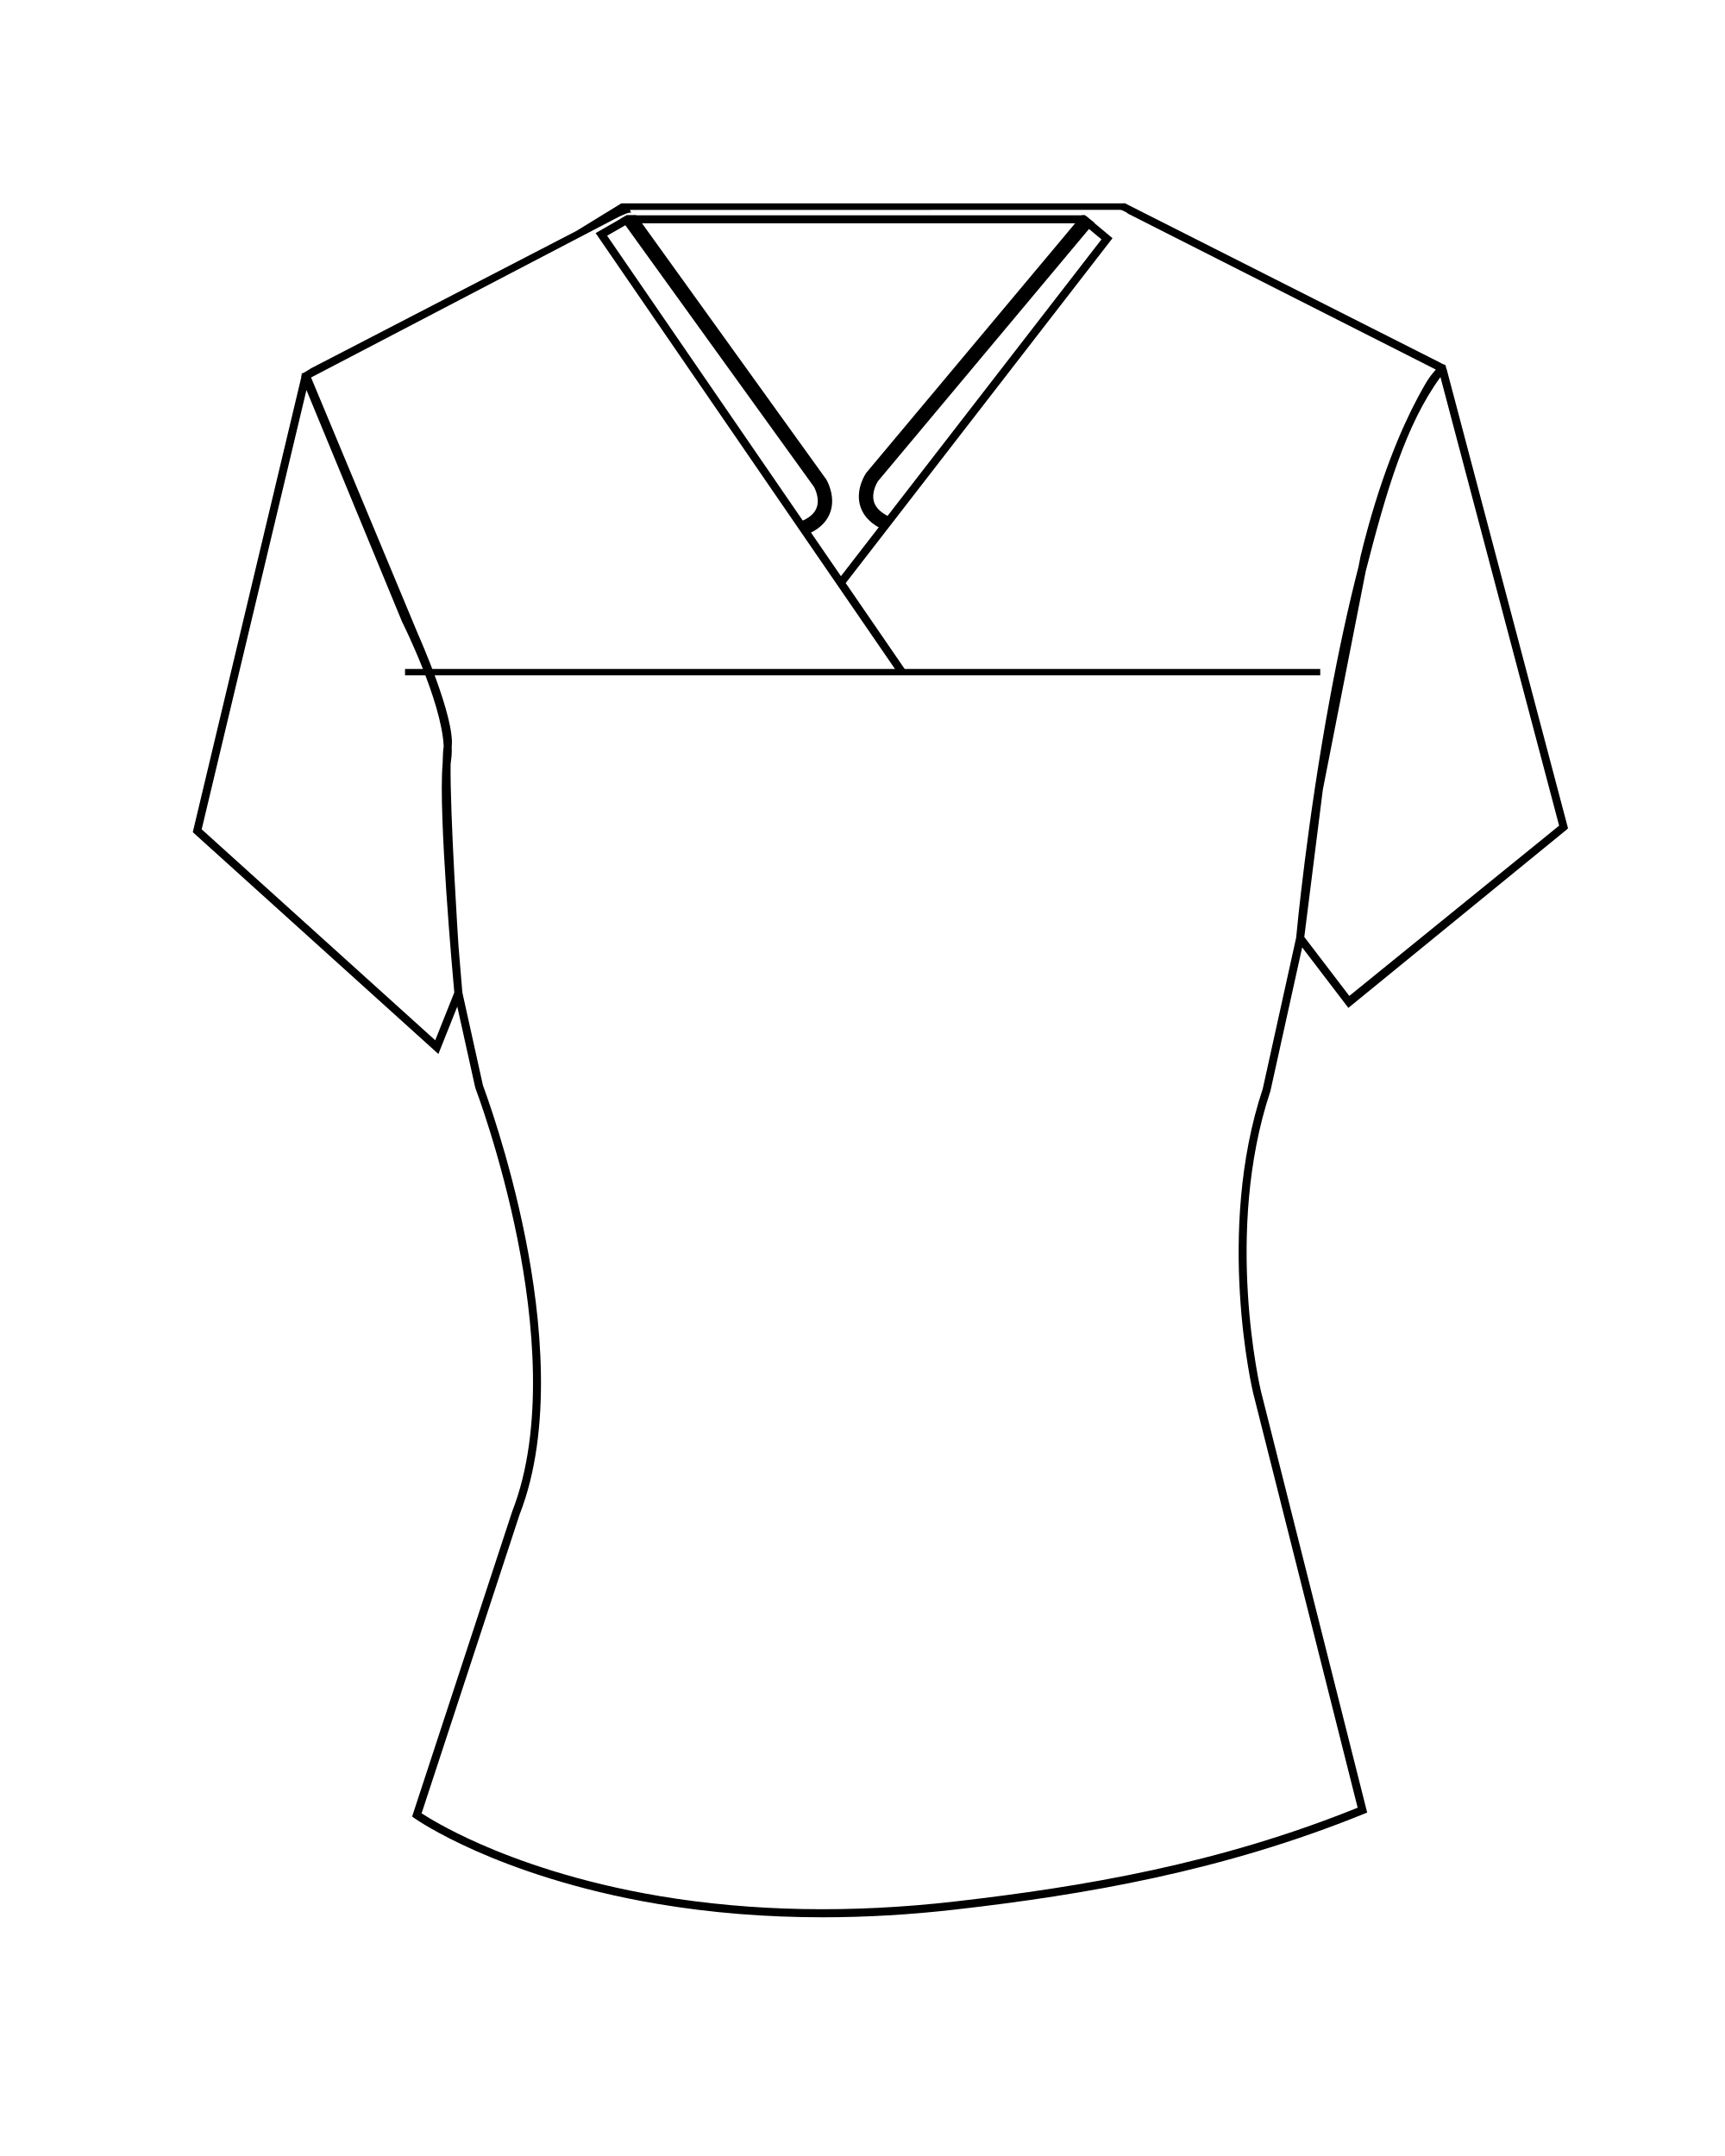
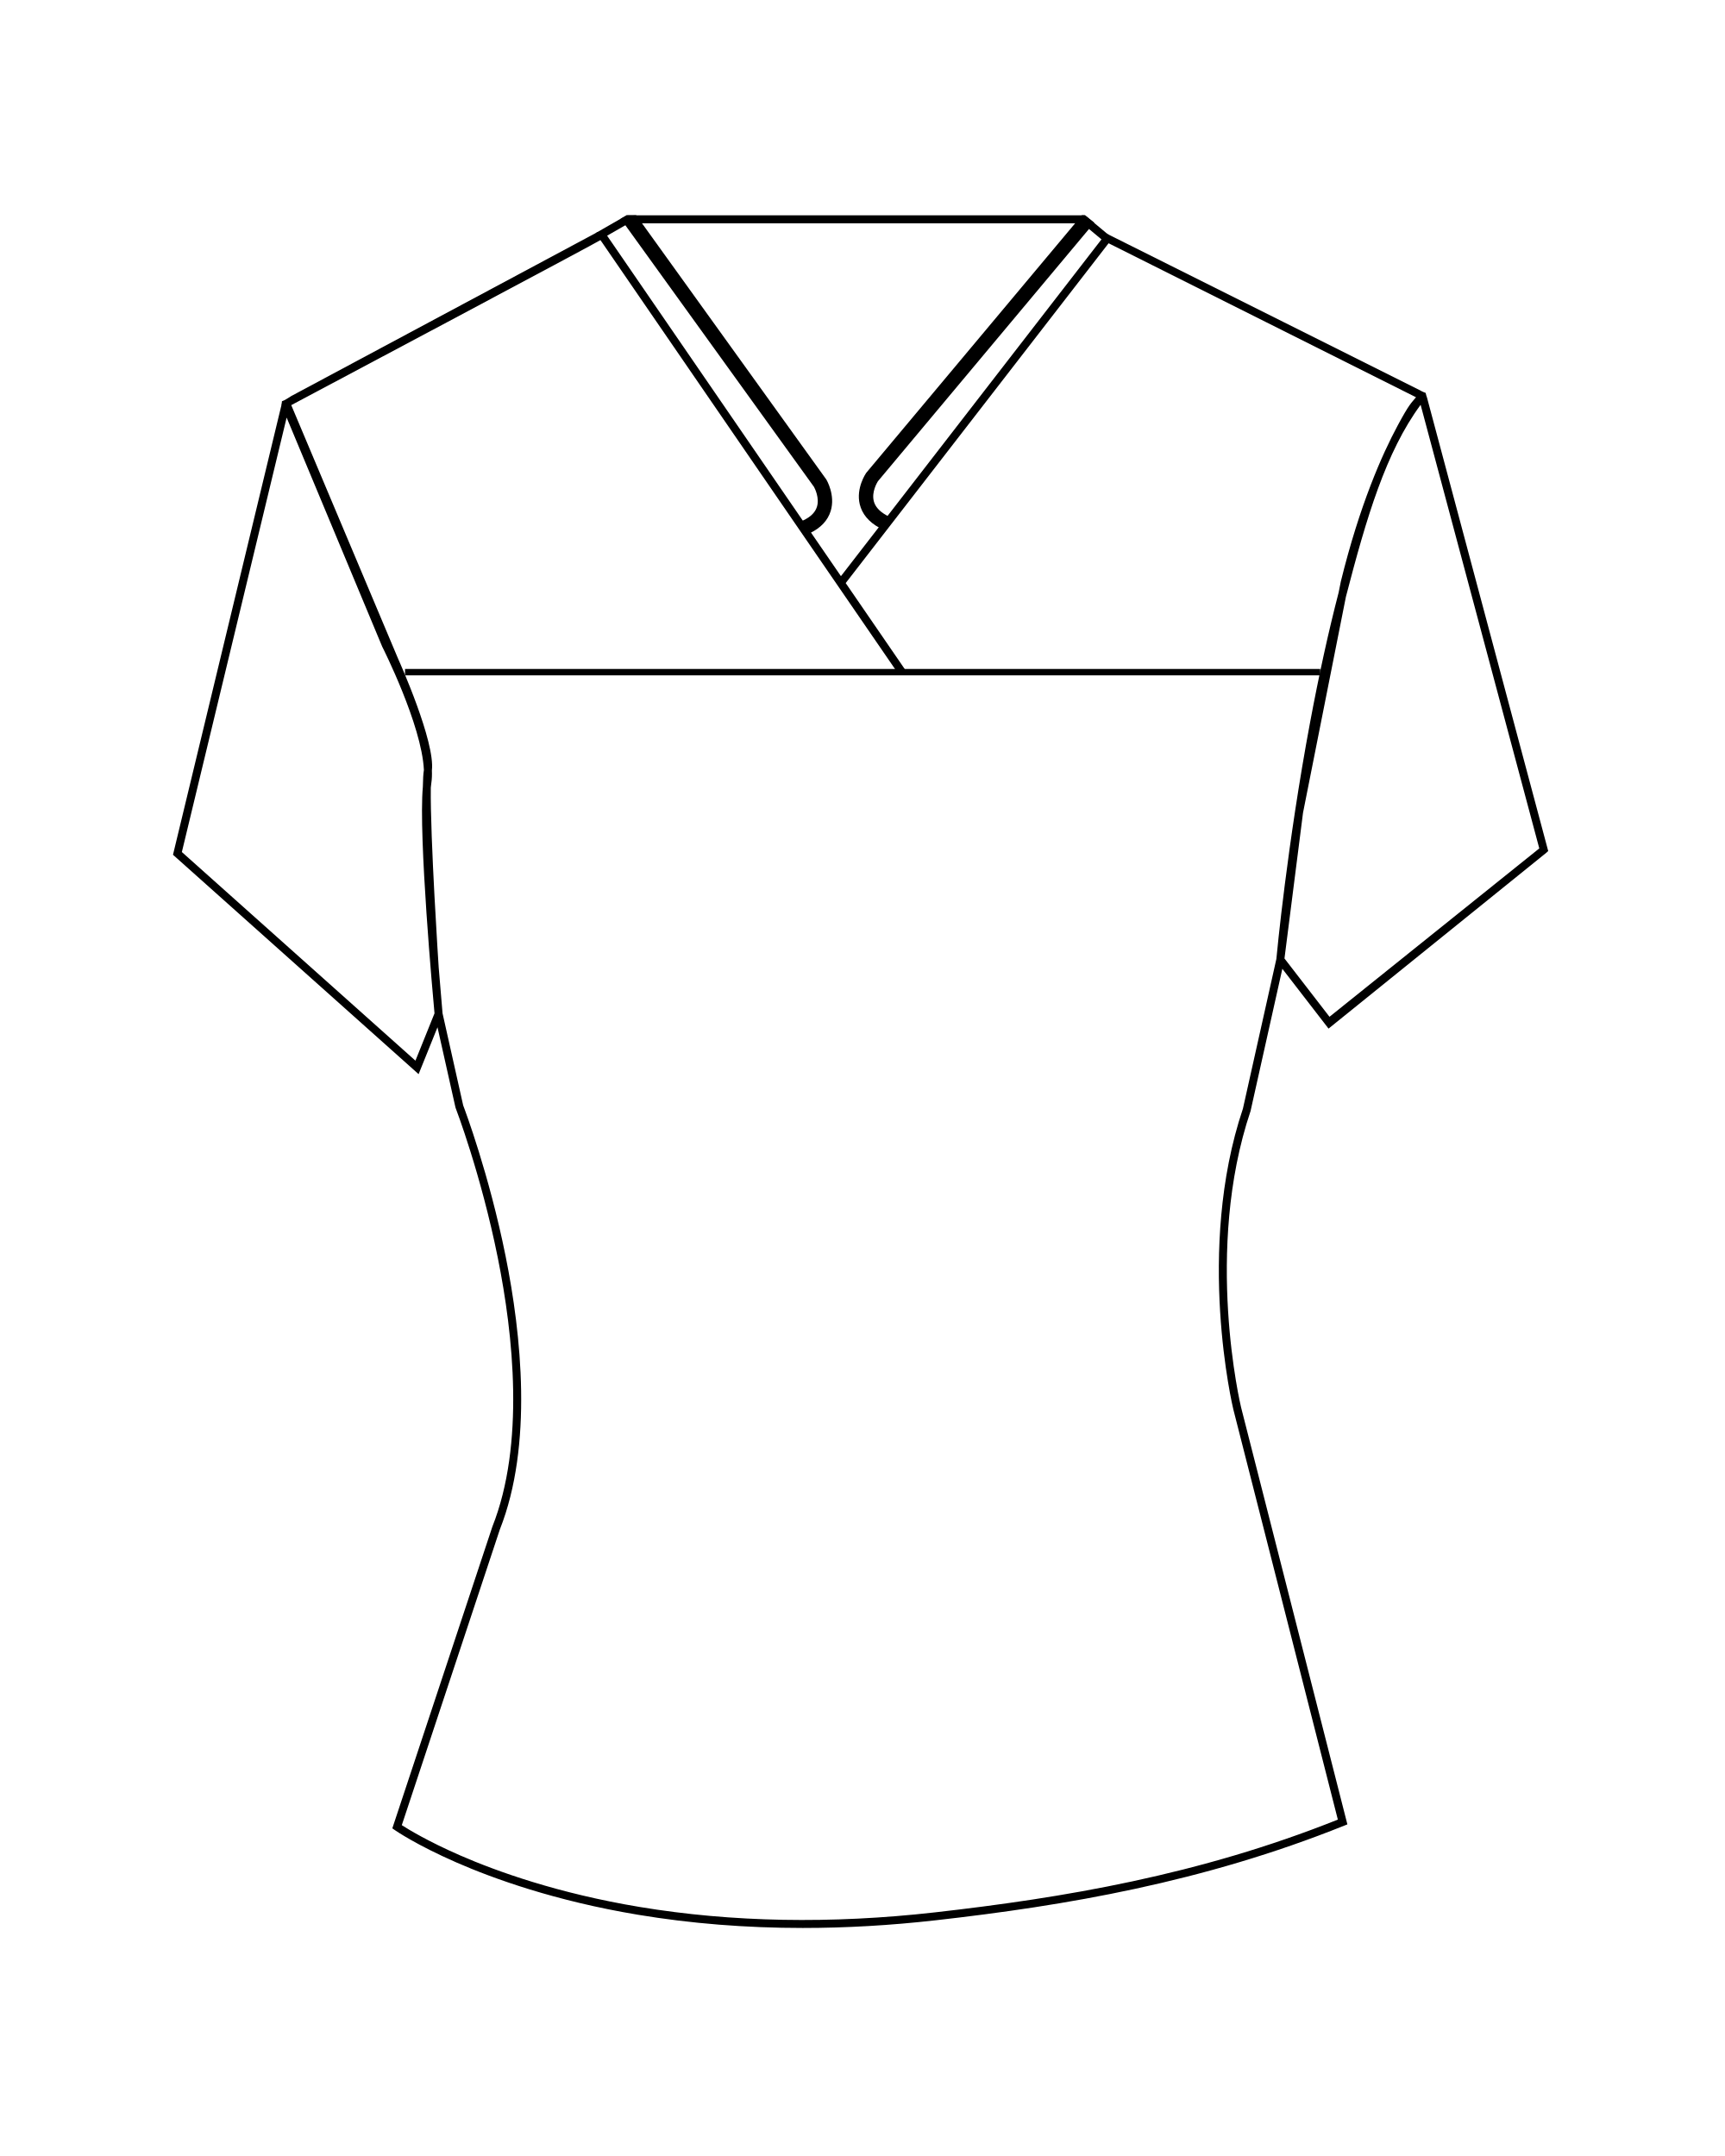
<svg xmlns="http://www.w3.org/2000/svg" version="1.1" viewBox="0 0 1080 1350" width="1080" height="1350">
  <defs>
    <style>
      .st0 {
        fill: #1d1d1b;
      }
    </style>
  </defs>
  <g id="base_camisa">
    <g id="Base_camisa">
      <g>
-         <path d="M795.4,683.14l19.87-89.92,28.92,37.87,136.45-111.42,1.08-1.02-75.85-286.98c-.34-.93-.63-1.87-.83-2.84-.01-.06-.01-.13,0-.19-1.03-.39-2.05-.81-3.02-1.33-.06-.03-.11-.08-.15-.14l-197.88-100.04-.13.22h-314.87l-28,17.19-166.57,86.25c-.04.07-.09.13-.18.17-1.73.97-3.3,2.26-5.19,2.89h-.12c-.03.79-.15,1.56-.39,2.31l.07.16-67.91,284.75,153.77,138.9,11.83-29.68,11.24,50.72.11.35c.16.41,15.82,41.69,26.4,94.84,9.73,48.88,17.04,118.1-3.39,170.26l-62.64,191,1.53,1.08c.53.37,13.37,9.37,38.65,20.55,23.25,10.27,61.84,24.36,113.62,33.08,33.06,5.57,67.57,8.36,103.2,8.36,27.03,0,54.71-1.61,82.9-4.82,81.61-9.3,167.74-24.1,256-59.93l2.05-.83-66.55-264c-.24-.98-23.47-99.45,5.94-187.68l.04-.12h0ZM976.14,517l-131.35,106.6-28.19-36.92,11.61-92.23,26.86-136.8c12.93-50.38,25.04-91.7,46.77-121.53l74.3,280.86h0ZM272.5,651.38l-146.23-132.09,65.59-275.07,59.81,144.97.08.17c.27.54,24.7,49.45,26.04,77.91v.12c-.38,2.18-.58,5.88-.66,10.67-2.81,31.24,6.4,133.57,7.3,143.36l-11.94,29.97h0ZM784.57,872.19l65.44,259.72c-87.03,35.16-171.93,49.55-252.39,58.75-64.84,7.41-126.96,6.26-184.63-3.42-51.3-8.61-89.5-22.52-112.52-32.67-20.06-8.85-32.39-16.46-36.51-19.14l61.38-187.18c20.85-53.32,13.47-123.57,3.6-173.13-10.31-51.76-25.41-92.37-26.55-95.41l-12.92-58.3-2.41-29.02c-.06-.94-5.37-82.34-4.94-113.87.1-1.08.21-2.08.34-2.96.36-2.44.45-5.1.34-7.94,2.13-18.08-20.12-68.36-21.06-70.47l-66.99-160.78,193.24-100.91.03.04c1.1-.49,5.64-2.8,7.09-2.3.92.32-.86-.43,0,0l-.7-1.77,307.11-.02h0c1.67.19,4.48,2.24,4.19,1.79l.29.46,192.95,97.74c-3.08,3.84-4.08,3.98-11.45,17.84-9.72,18.25-23.79,50.21-35.63,98.85l-1.36,6.91c-6.32,24.62-12.28,51.99-17.85,82.08-14.38,77.7-20.79,146.13-21.14,149.97l-20.94,94.76c-29.82,89.62-6.26,189.37-6.01,190.41v-.02h0Z" />
+         <path d="M782.99,695.55l19.87-88.93,28.92,37.45,136.45-110.19,1.08-1.01-75.85-283.82c-.34-.92-.63-1.85-.83-2.81-.01-.06-.01-.13,0-.19-1.03-.39-2.05-.8-3.02-1.32-.06-.03-.11-.08-.15-.14l-196.94-98.48c-.17,2.02-.48,4.05-.54,6.07.37.29.69.63.97,1l.65-1.1,192.95,96.66c-3.08,3.8-4.08,3.94-11.45,17.64-9.72,18.05-23.79,49.66-35.63,97.76l-1.36,6.83c-6.32,24.35-12.28,51.42-17.85,81.18-14.38,76.84-20.79,144.52-21.14,148.32l-20.94,93.72c-29.82,88.63-6.26,187.28-6.01,188.31l65.44,256.86c-87.03,34.77-171.93,49-252.39,58.1-64.84,7.33-126.96,6.19-184.63-3.38-51.3-8.52-89.5-22.27-112.52-32.31-20.06-8.75-32.39-16.28-36.51-18.93l61.38-185.12c20.85-52.73,13.47-122.21,3.6-171.22-10.31-51.19-25.41-91.35-26.55-94.36l-12.92-57.66-2.41-28.7c-.06-.93-5.37-81.43-4.94-112.62.1-1.07.21-2.06.34-2.93.36-2.41.45-5.04.34-7.85,2.13-17.88-20.12-67.61-21.06-69.69l-66.99-159.01s195.02-103.66,195.11-104.19c.36-2-3.2-2.24-3.2-4.25l-192.24,102.93c-.04.07-.09.13-.18.17-1.73.96-3.3,2.24-5.19,2.86-.04,0-.08,0-.12,0-.03.78-.15,1.54-.39,2.28l.07.16-67.9,281.58,153.77,137.37,11.83-29.35,11.24,50.16.11.35c.16.41,15.82,41.23,26.4,93.8,9.73,48.34,17.04,116.8-3.39,168.38l-62.64,188.9,1.53,1.07c.53.37,13.37,9.27,38.65,20.32,23.25,10.16,61.84,24.09,113.62,32.72,33.06,5.51,67.57,8.27,103.2,8.27,27.03,0,54.71-1.59,82.9-4.77,81.61-9.2,167.74-23.83,256-59.27l2.05-.82-66.55-261.09c-.24-.97-23.47-98.35,5.94-185.61l.04-.12h-.02ZM815.8,508.95l26.86-135.29c12.93-49.82,25.04-90.69,46.77-120.19l74.3,277.77-131.35,105.43-28.19-36.51,11.61-91.21h0ZM260.09,664.14l-146.23-130.63,65.6-272.04,59.81,143.37.08.17c.27.53,24.7,48.91,26.04,77.05v.12c-.37,2.16-.57,5.82-.65,10.55-2.81,30.9,6.4,132.1,7.3,141.78l-11.94,29.64h-.01Z" />
        <rect x="253.58" y="418.88" width="573" height="4" />
      </g>
      <path d="M562.92,422.65l-190-276.7,19.4-11.13h287.02l17.19,14.32-167.05,215.96,37.57,54.72-4.12,2.83h0ZM380.11,147.59l146.39,213.18,163.12-210.88-12.09-10.08h-283.87l-13.54,7.77h0Z" />
      <path d="M517.27,300.13l-118.96-165.38-5.99.06-3.73,2.15,121.03,167.9c.56,1.03,3.56,6.93,1.86,12.47-1.07,3.48-3.93,6.33-8.51,8.48l-1.81.85,3.82,8.15,1.81-.85c6.99-3.28,11.47-8,13.31-14.03,3.03-9.93-2.58-19.42-2.81-19.8h-.02Z" />
      <path d="M547.03,313.63c-1.35-5.63,2.02-11.33,2.64-12.32l135.44-161.89-5.78-4.6-1.96-.07-135.05,161.35c-.26.37-6.45,9.48-4.06,19.58,1.45,6.13,5.62,11.13,12.39,14.84l1.75.96,4.33-7.89-1.75-.96c-4.43-2.43-7.11-5.46-7.96-9h.01Z" />
    </g>
  </g>
</svg>
